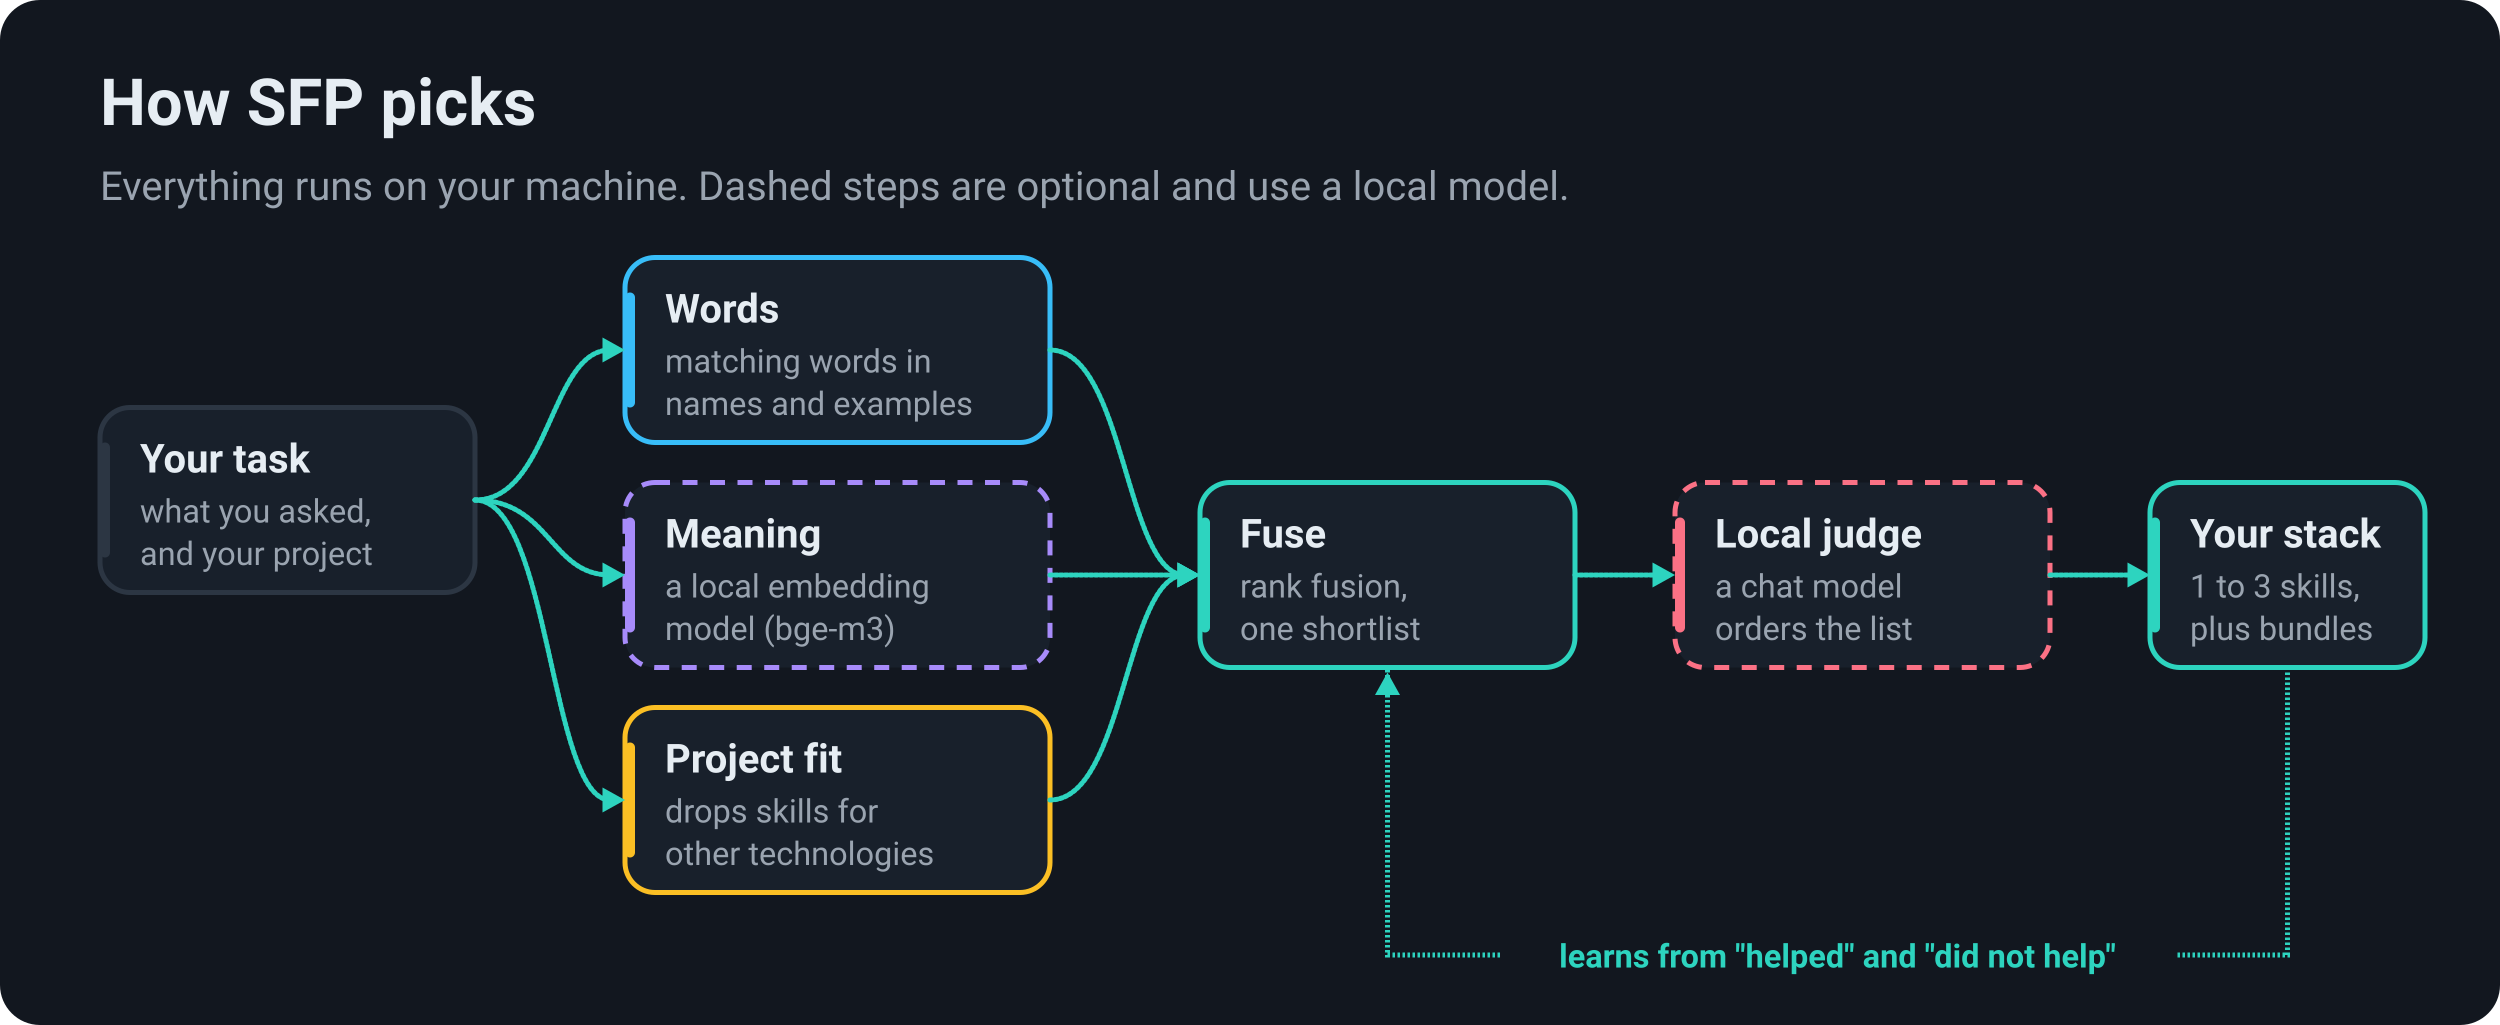
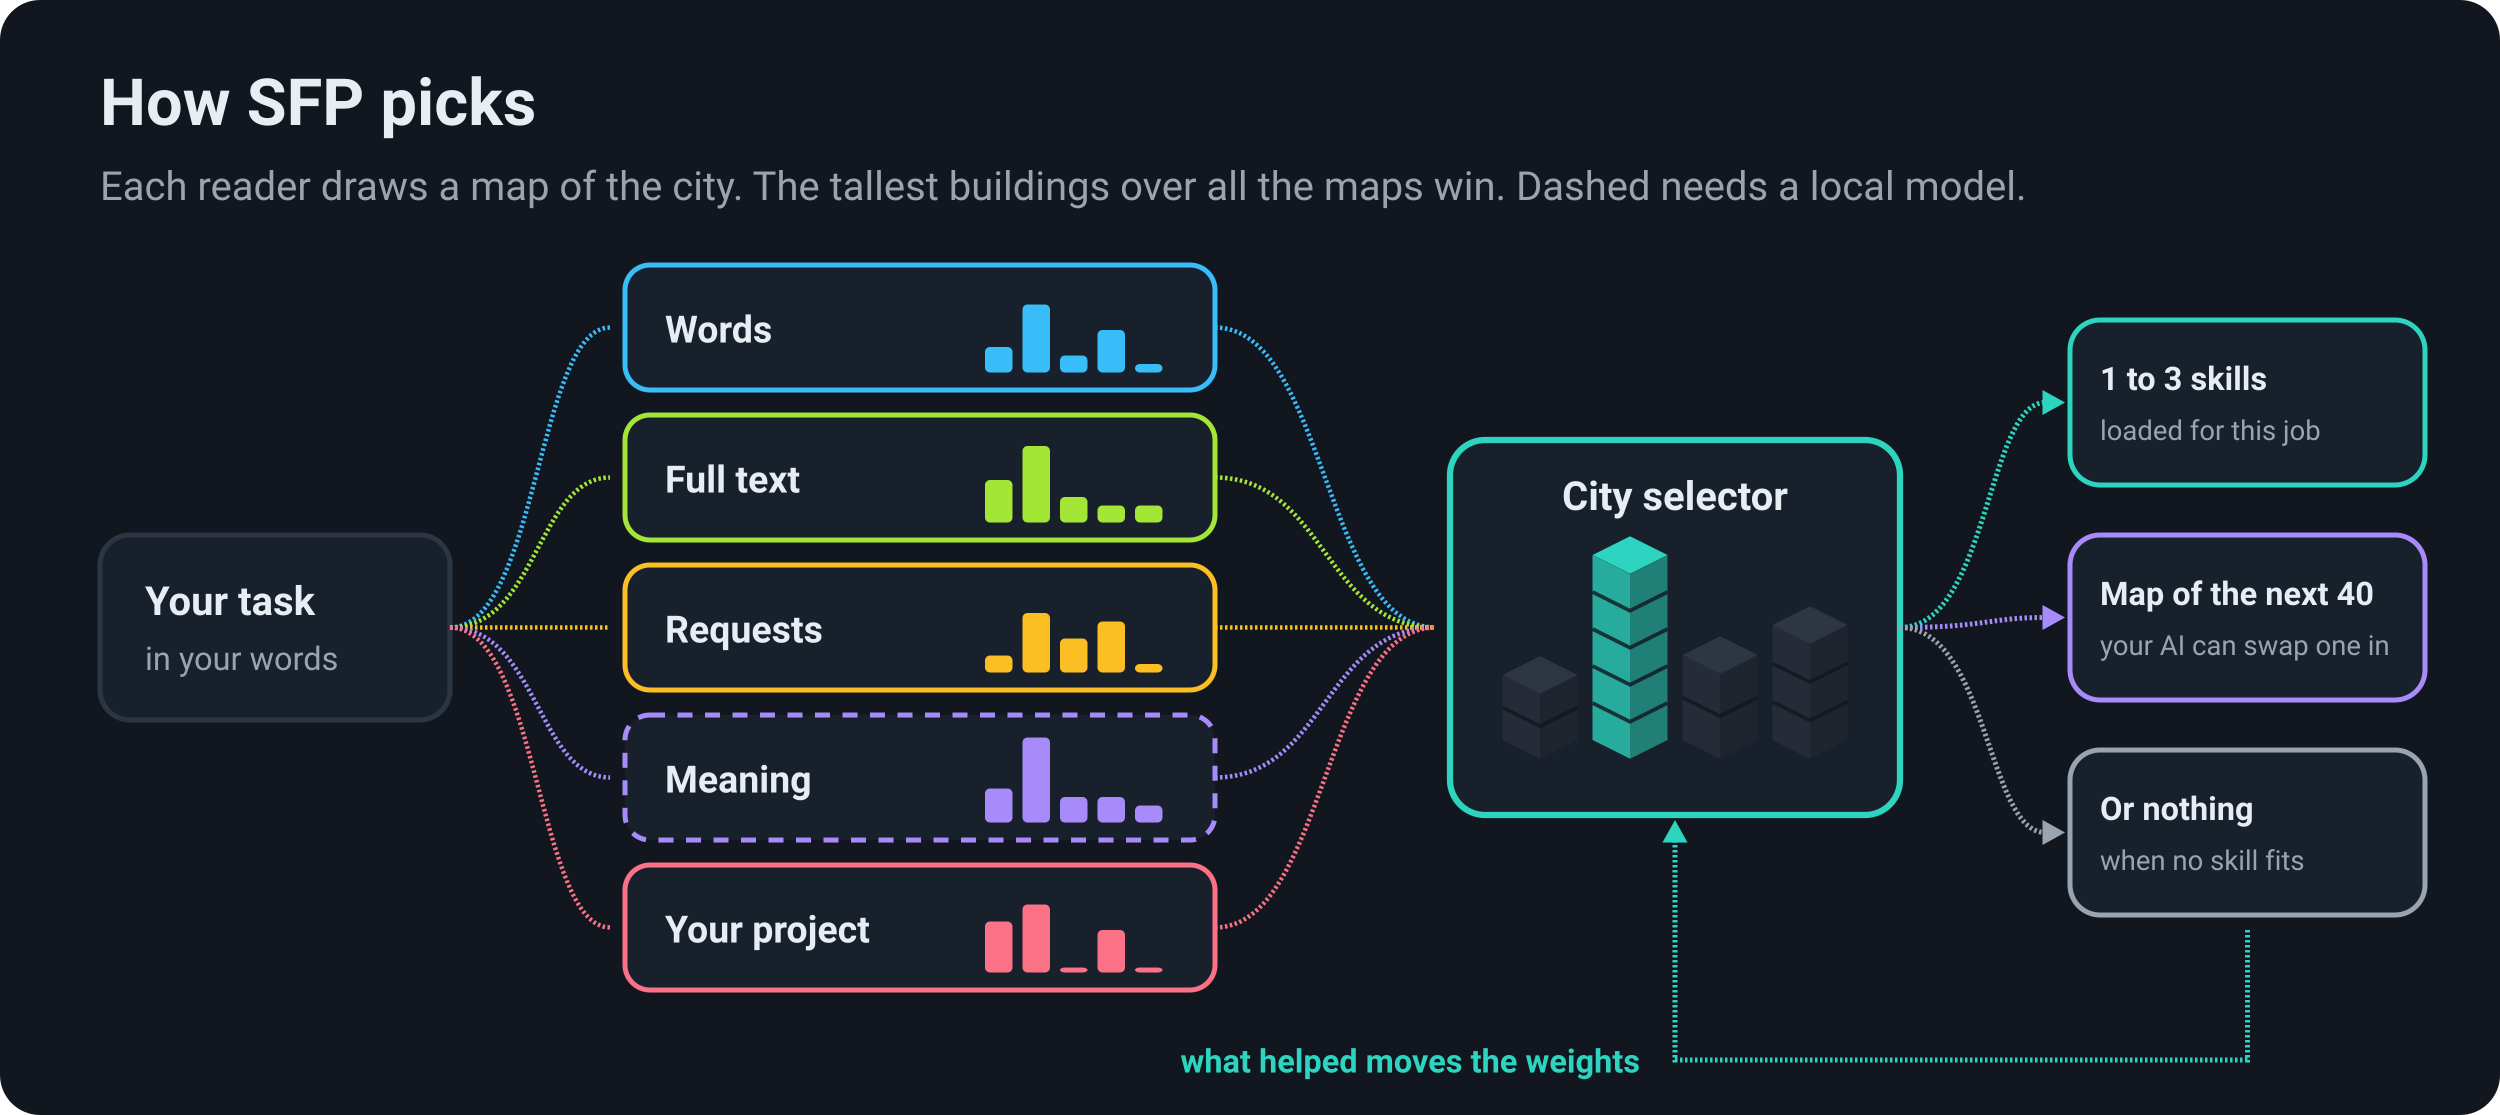
- <svg xmlns="http://www.w3.org/2000/svg" width="1000" height="410" viewBox="0 0 1000 410" role="img" aria-labelledby="t d">
+ <svg xmlns="http://www.w3.org/2000/svg" width="1000" height="446" viewBox="0 0 1000 446" role="img" aria-labelledby="t d">
  <style>
text{font-family:ui-sans-serif, system-ui, -apple-system, 'Segoe UI', Roboto, 'Helvetica Neue', Arial, sans-serif}
.mono{font-family:ui-monospace, SFMono-Regular, 'SF Mono', Menlo, Consolas, 'Liberation Mono', monospace}
.draw{stroke-dasharray:1;stroke-dashoffset:0;animation:draw 1.1s cubic-bezier(.23,1,.32,1) both}
.rise{animation:rise .7s cubic-bezier(.23,1,.32,1) both}
.fade{animation:fade .8s ease-out both}
.grow{transform-box:fill-box;transform-origin:left center;animation:grow 1.1s cubic-bezier(.23,1,.32,1) both}
.pop{transform-box:fill-box;transform-origin:center;animation:pop .5s cubic-bezier(.23,1,.32,1) both}
.glow{animation:glow 2.6s ease-in-out infinite}
.blink{animation:blink 1s steps(1) infinite}
@keyframes draw{from{stroke-dashoffset:1}to{stroke-dashoffset:0}}
@keyframes rise{from{opacity:0;transform:translateY(10px)}to{opacity:1;transform:none}}
@keyframes fade{from{opacity:0}to{opacity:1}}
@keyframes grow{from{transform:scaleX(0)}to{transform:scaleX(1)}}
@keyframes pop{from{opacity:0;transform:scale(.6)}to{opacity:1;transform:scale(1)}}
@keyframes glow{0%,100%{opacity:.45}50%{opacity:1}}
@keyframes blink{0%{opacity:1}50%{opacity:0}}
@media (prefers-reduced-motion:reduce){*{animation:none!important}.pulse,.cover{display:none}}
</style>
-   <rect width="1000" height="410" rx="16" fill="#12171f" />
+   <rect width="1000" height="446" rx="16" fill="#12171f" />
  <text x="40" y="50" font-size="26" font-weight="700" fill="#e6edf3" text-anchor="start" class="rise">How SFP picks</text>
-   <text x="40" y="80" font-size="16" font-weight="400" fill="#9aa4b0" text-anchor="start" class="rise" style="animation-delay:0.10s">Everything runs on your machine. Dashed steps are optional and use a local model.</text>
-   <g class="rise" style="animation-delay:0.20s">
-     <rect x="40" y="163.0" width="150" height="74" rx="12" fill="#18202b" stroke="#2c3643" stroke-width="2" />
-     <rect x="40" y="177.0" width="4" height="46" rx="2" fill="#2c3643" />
-     <text x="56" y="189.0" font-size="16" font-weight="700" fill="#e6edf3" text-anchor="start">Your task</text>
-     <text x="56" y="209.0" font-size="13" font-weight="400" fill="#9aa4b0" text-anchor="start">what you asked,</text>
-     <text x="56" y="226.0" font-size="13" font-weight="400" fill="#9aa4b0" text-anchor="start">and your project</text>
+   <text x="40" y="80" font-size="16" font-weight="400" fill="#9aa4b0" text-anchor="start" class="rise" style="animation-delay:0.10s">Each reader draws a map of the city. The tallest buildings over all the maps win. Dashed needs a local model.</text>
+   <g class="rise" style="animation-delay:0.15s">
+     <rect x="40" y="214" width="140" height="74" rx="12" fill="#18202b" stroke="#2c3643" stroke-width="2" />
+     <text x="58" y="246" font-size="16" font-weight="700" fill="#e6edf3" text-anchor="start">Your task</text>
+     <text x="58" y="268" font-size="13" font-weight="400" fill="#9aa4b0" text-anchor="start">in your words</text>
  </g>
-   <g class="rise" style="animation-delay:0.32s">
-     <rect x="250" y="103.0" width="170" height="74" rx="12" fill="#18202b" stroke="#38bdf8" stroke-width="2" />
-     <rect x="250" y="117.0" width="4" height="46" rx="2" fill="#38bdf8" />
-     <text x="266" y="129.0" font-size="16" font-weight="700" fill="#e6edf3" text-anchor="start">Words</text>
-     <text x="266" y="149.0" font-size="13" font-weight="400" fill="#9aa4b0" text-anchor="start">matching words in</text>
-     <text x="266" y="166.0" font-size="13" font-weight="400" fill="#9aa4b0" text-anchor="start">names and examples</text>
+   <g class="rise" style="animation-delay:0.25s">
+     <rect x="250" y="106" width="236" height="50" rx="10" fill="#18202b" stroke="#38bdf8" stroke-width="2" />
+     <text x="266" y="137" font-size="15" font-weight="700" fill="#e6edf3" text-anchor="start">Words</text>
  </g>
-   <g class="rise" style="animation-delay:0.44s">
-     <rect x="250" y="193.0" width="170" height="74" rx="12" fill="#18202b" stroke="#a78bfa" stroke-width="2" stroke-dasharray="6 5" />
-     <rect x="250" y="207.0" width="4" height="46" rx="2" fill="#a78bfa" />
-     <text x="266" y="219.0" font-size="16" font-weight="700" fill="#e6edf3" text-anchor="start">Meaning</text>
-     <text x="266" y="239.0" font-size="13" font-weight="400" fill="#9aa4b0" text-anchor="start">a local embedding</text>
-     <text x="266" y="256.0" font-size="13" font-weight="400" fill="#9aa4b0" text-anchor="start">model (bge-m3)</text>
+   <rect class="rise" x="394" y="138.8" width="11" height="10.2" rx="2" fill="#38bdf8" style="animation-delay:0.50s" />
+   <rect class="rise" x="409" y="121.8" width="11" height="27.2" rx="2" fill="#38bdf8" style="animation-delay:0.54s" />
+   <rect class="rise" x="424" y="142.2" width="11" height="6.8" rx="2" fill="#38bdf8" style="animation-delay:0.58s" />
+   <rect class="rise" x="439" y="132.0" width="11" height="17.0" rx="2" fill="#38bdf8" style="animation-delay:0.62s" />
+   <rect class="rise" x="454" y="145.6" width="11" height="3.4" rx="2" fill="#38bdf8" style="animation-delay:0.66s" />
+   <path class="draw" pathLength="1" d="M180 251 C215 251 215 131 244 131" fill="none" stroke="#38bdf8" stroke-width="1.8" style="animation-delay:0.50s" />
+   <path class="draw" pathLength="1" d="M486 131 C530 131 530 251 574 251" fill="none" stroke="#38bdf8" stroke-width="1.8" style="animation-delay:1.00s" />
+   <circle class="pulse" r="4" fill="#38bdf8" opacity="0">
+     <animateMotion path="M486 131 C530 131 530 251 574 251" dur="2.0s" begin="2.0s" repeatCount="indefinite" />
+     <animate attributeName="opacity" values="0;1;1;0" keyTimes="0;.1;.85;1" dur="2.0s" begin="2.0s" repeatCount="indefinite" />
+   </circle>
+   <g class="rise" style="animation-delay:0.35s">
+     <rect x="250" y="166" width="236" height="50" rx="10" fill="#18202b" stroke="#a3e635" stroke-width="2" />
+     <text x="266" y="197" font-size="15" font-weight="700" fill="#e6edf3" text-anchor="start">Full text</text>
  </g>
-   <g class="rise" style="animation-delay:0.56s">
-     <rect x="250" y="283.0" width="170" height="74" rx="12" fill="#18202b" stroke="#fbbf24" stroke-width="2" />
-     <rect x="250" y="297.0" width="4" height="46" rx="2" fill="#fbbf24" />
-     <text x="266" y="309.0" font-size="16" font-weight="700" fill="#e6edf3" text-anchor="start">Project fit</text>
-     <text x="266" y="329.0" font-size="13" font-weight="400" fill="#9aa4b0" text-anchor="start">drops skills for</text>
-     <text x="266" y="346.0" font-size="13" font-weight="400" fill="#9aa4b0" text-anchor="start">other technologies</text>
+   <rect class="rise" x="394" y="192.0" width="11" height="17.0" rx="2" fill="#a3e635" style="animation-delay:0.60s" />
+   <rect class="rise" x="409" y="178.4" width="11" height="30.6" rx="2" fill="#a3e635" style="animation-delay:0.64s" />
+   <rect class="rise" x="424" y="198.8" width="11" height="10.2" rx="2" fill="#a3e635" style="animation-delay:0.68s" />
+   <rect class="rise" x="439" y="202.2" width="11" height="6.8" rx="2" fill="#a3e635" style="animation-delay:0.72s" />
+   <rect class="rise" x="454" y="202.2" width="11" height="6.8" rx="2" fill="#a3e635" style="animation-delay:0.76s" />
+   <path class="draw" pathLength="1" d="M180 251 C215 251 215 191 244 191" fill="none" stroke="#a3e635" stroke-width="1.8" style="animation-delay:0.58s" />
+   <path class="draw" pathLength="1" d="M486 191 C530 191 530 251 574 251" fill="none" stroke="#a3e635" stroke-width="1.8" style="animation-delay:1.08s" />
+   <circle class="pulse" r="4" fill="#a3e635" opacity="0">
+     <animateMotion path="M486 191 C530 191 530 251 574 251" dur="2.0s" begin="2.3s" repeatCount="indefinite" />
+     <animate attributeName="opacity" values="0;1;1;0" keyTimes="0;.1;.85;1" dur="2.0s" begin="2.3s" repeatCount="indefinite" />
+   </circle>
+   <g class="rise" style="animation-delay:0.45s">
+     <rect x="250" y="226" width="236" height="50" rx="10" fill="#18202b" stroke="#fbbf24" stroke-width="2" />
+     <text x="266" y="257" font-size="15" font-weight="700" fill="#e6edf3" text-anchor="start">Requests</text>
  </g>
-   <g class="rise" style="animation-delay:0.68s">
-     <rect x="480" y="193.0" width="150" height="74" rx="12" fill="#18202b" stroke="#2dd4bf" stroke-width="2" />
-     <rect x="480" y="207.0" width="4" height="46" rx="2" fill="#2dd4bf" />
-     <text x="496" y="219.0" font-size="16" font-weight="700" fill="#e6edf3" text-anchor="start">Fuse</text>
-     <text x="496" y="239.0" font-size="13" font-weight="400" fill="#9aa4b0" text-anchor="start">rank fusion,</text>
-     <text x="496" y="256.0" font-size="13" font-weight="400" fill="#9aa4b0" text-anchor="start">one shortlist</text>
-   </g>
-   <g class="rise" style="animation-delay:0.80s">
-     <rect x="670" y="193.0" width="150" height="74" rx="12" fill="#18202b" stroke="#fb7185" stroke-width="2" stroke-dasharray="6 5" />
-     <rect x="670" y="207.0" width="4" height="46" rx="2" fill="#fb7185" />
-     <text x="686" y="219.0" font-size="16" font-weight="700" fill="#e6edf3" text-anchor="start">Local judge</text>
-     <text x="686" y="239.0" font-size="13" font-weight="400" fill="#9aa4b0" text-anchor="start">a chat model</text>
-     <text x="686" y="256.0" font-size="13" font-weight="400" fill="#9aa4b0" text-anchor="start">orders the list</text>
-   </g>
-   <g class="rise" style="animation-delay:0.92s">
-     <rect x="860" y="193.0" width="110" height="74" rx="12" fill="#18202b" stroke="#2dd4bf" stroke-width="2" />
-     <rect x="860" y="207.0" width="4" height="46" rx="2" fill="#2dd4bf" />
-     <text x="876" y="219.0" font-size="16" font-weight="700" fill="#e6edf3" text-anchor="start">Your stack</text>
-     <text x="876" y="239.0" font-size="13" font-weight="400" fill="#9aa4b0" text-anchor="start">1 to 3 skills,</text>
-     <text x="876" y="256.0" font-size="13" font-weight="400" fill="#9aa4b0" text-anchor="start">plus bundles</text>
-   </g>
-   <path class="draw" pathLength="1" d="M190 200 C220.0 200 220.0 140 244 140" fill="none" stroke="#2dd4bf" stroke-width="2" stroke-linecap="round" style="animation-delay:1.00s" />
-   <path class="fade" d="M250 140 l-9 -5 v10 z" fill="#2dd4bf" style="animation-delay:1.80s" />
-   <path class="draw" pathLength="1" d="M190 200 C220.0 200 220.0 230 244 230" fill="none" stroke="#2dd4bf" stroke-width="2" stroke-linecap="round" style="animation-delay:1.18s" />
-   <path class="fade" d="M250 230 l-9 -5 v10 z" fill="#2dd4bf" style="animation-delay:1.98s" />
-   <path class="draw" pathLength="1" d="M190 200 C220.0 200 220.0 320 244 320" fill="none" stroke="#2dd4bf" stroke-width="2" stroke-linecap="round" style="animation-delay:1.36s" />
-   <path class="fade" d="M250 320 l-9 -5 v10 z" fill="#2dd4bf" style="animation-delay:2.16s" />
-   <path class="draw" pathLength="1" d="M420 140 C450.0 140 450.0 230 474 230" fill="none" stroke="#2dd4bf" stroke-width="2" stroke-linecap="round" style="animation-delay:1.54s" />
-   <path class="fade" d="M480 230 l-9 -5 v10 z" fill="#2dd4bf" style="animation-delay:2.34s" />
-   <path class="draw" pathLength="1" d="M420 230 C450.0 230 450.0 230 474 230" fill="none" stroke="#2dd4bf" stroke-width="2" stroke-linecap="round" style="animation-delay:1.72s" />
-   <path class="fade" d="M480 230 l-9 -5 v10 z" fill="#2dd4bf" style="animation-delay:2.52s" />
-   <path class="draw" pathLength="1" d="M420 320 C450.0 320 450.0 230 474 230" fill="none" stroke="#2dd4bf" stroke-width="2" stroke-linecap="round" style="animation-delay:1.90s" />
-   <path class="fade" d="M480 230 l-9 -5 v10 z" fill="#2dd4bf" style="animation-delay:2.70s" />
-   <path class="draw" pathLength="1" d="M630 230 C650.0 230 650.0 230 664 230" fill="none" stroke="#2dd4bf" stroke-width="2" stroke-linecap="round" style="animation-delay:2.08s" />
-   <path class="fade" d="M670 230 l-9 -5 v10 z" fill="#2dd4bf" style="animation-delay:2.88s" />
-   <path class="draw" pathLength="1" d="M820 230 C840.0 230 840.0 230 854 230" fill="none" stroke="#2dd4bf" stroke-width="2" stroke-linecap="round" style="animation-delay:2.26s" />
-   <path class="fade" d="M860 230 l-9 -5 v10 z" fill="#2dd4bf" style="animation-delay:3.06s" />
-   <circle class="pulse" r="4" fill="#2dd4bf" opacity="0">
-     <animateMotion path="M190 200 C220.0 200 220.0 140 244 140" dur="2.0s" begin="2.6s" repeatCount="indefinite" />
+   <rect class="rise" x="394" y="262.2" width="11" height="6.8" rx="2" fill="#fbbf24" style="animation-delay:0.70s" />
+   <rect class="rise" x="409" y="245.2" width="11" height="23.8" rx="2" fill="#fbbf24" style="animation-delay:0.74s" />
+   <rect class="rise" x="424" y="255.4" width="11" height="13.6" rx="2" fill="#fbbf24" style="animation-delay:0.78s" />
+   <rect class="rise" x="439" y="248.6" width="11" height="20.4" rx="2" fill="#fbbf24" style="animation-delay:0.82s" />
+   <rect class="rise" x="454" y="265.6" width="11" height="3.4" rx="2" fill="#fbbf24" style="animation-delay:0.86s" />
+   <path class="draw" pathLength="1" d="M180 251 C215 251 215 251 244 251" fill="none" stroke="#fbbf24" stroke-width="1.8" style="animation-delay:0.66s" />
+   <path class="draw" pathLength="1" d="M486 251 C530 251 530 251 574 251" fill="none" stroke="#fbbf24" stroke-width="1.8" style="animation-delay:1.16s" />
+   <circle class="pulse" r="4" fill="#fbbf24" opacity="0">
+     <animateMotion path="M486 251 C530 251 530 251 574 251" dur="2.0s" begin="2.6s" repeatCount="indefinite" />
    <animate attributeName="opacity" values="0;1;1;0" keyTimes="0;.1;.85;1" dur="2.0s" begin="2.6s" repeatCount="indefinite" />
  </circle>
-   <circle class="pulse" r="4" fill="#2dd4bf" opacity="0">
-     <animateMotion path="M190 200 C220.0 200 220.0 230 244 230" dur="2.0s" begin="2.9s" repeatCount="indefinite" />
+   <g class="rise" style="animation-delay:0.55s">
+     <rect x="250" y="286" width="236" height="50" rx="10" fill="#18202b" stroke="#a78bfa" stroke-width="2" stroke-dasharray="6 5" />
+     <text x="266" y="317" font-size="15" font-weight="700" fill="#e6edf3" text-anchor="start">Meaning</text>
+   </g>
+   <rect class="rise" x="394" y="315.4" width="11" height="13.6" rx="2" fill="#a78bfa" style="animation-delay:0.80s" />
+   <rect class="rise" x="409" y="295.0" width="11" height="34.0" rx="2" fill="#a78bfa" style="animation-delay:0.84s" />
+   <rect class="rise" x="424" y="318.8" width="11" height="10.2" rx="2" fill="#a78bfa" style="animation-delay:0.88s" />
+   <rect class="rise" x="439" y="318.8" width="11" height="10.2" rx="2" fill="#a78bfa" style="animation-delay:0.92s" />
+   <rect class="rise" x="454" y="322.2" width="11" height="6.8" rx="2" fill="#a78bfa" style="animation-delay:0.96s" />
+   <path class="draw" pathLength="1" d="M180 251 C215 251 215 311 244 311" fill="none" stroke="#a78bfa" stroke-width="1.8" style="animation-delay:0.74s" />
+   <path class="draw" pathLength="1" d="M486 311 C530 311 530 251 574 251" fill="none" stroke="#a78bfa" stroke-width="1.8" style="animation-delay:1.24s" />
+   <circle class="pulse" r="4" fill="#a78bfa" opacity="0">
+     <animateMotion path="M486 311 C530 311 530 251 574 251" dur="2.0s" begin="2.9s" repeatCount="indefinite" />
    <animate attributeName="opacity" values="0;1;1;0" keyTimes="0;.1;.85;1" dur="2.0s" begin="2.9s" repeatCount="indefinite" />
  </circle>
-   <circle class="pulse" r="4" fill="#2dd4bf" opacity="0">
-     <animateMotion path="M190 200 C220.0 200 220.0 320 244 320" dur="2.0s" begin="3.2s" repeatCount="indefinite" />
+   <g class="rise" style="animation-delay:0.65s">
+     <rect x="250" y="346" width="236" height="50" rx="10" fill="#18202b" stroke="#fb7185" stroke-width="2" />
+     <text x="266" y="377" font-size="15" font-weight="700" fill="#e6edf3" text-anchor="start">Your project</text>
+   </g>
+   <rect class="rise" x="394" y="368.6" width="11" height="20.4" rx="2" fill="#fb7185" style="animation-delay:0.90s" />
+   <rect class="rise" x="409" y="361.8" width="11" height="27.2" rx="2" fill="#fb7185" style="animation-delay:0.94s" />
+   <rect class="rise" x="424" y="387.0" width="11" height="2.0" rx="2" fill="#fb7185" style="animation-delay:0.98s" />
+   <rect class="rise" x="439" y="372.0" width="11" height="17.0" rx="2" fill="#fb7185" style="animation-delay:1.02s" />
+   <rect class="rise" x="454" y="387.0" width="11" height="2.0" rx="2" fill="#fb7185" style="animation-delay:1.06s" />
+   <path class="draw" pathLength="1" d="M180 251 C215 251 215 371 244 371" fill="none" stroke="#fb7185" stroke-width="1.8" style="animation-delay:0.82s" />
+   <path class="draw" pathLength="1" d="M486 371 C530 371 530 251 574 251" fill="none" stroke="#fb7185" stroke-width="1.8" style="animation-delay:1.32s" />
+   <circle class="pulse" r="4" fill="#fb7185" opacity="0">
+     <animateMotion path="M486 371 C530 371 530 251 574 251" dur="2.0s" begin="3.2s" repeatCount="indefinite" />
    <animate attributeName="opacity" values="0;1;1;0" keyTimes="0;.1;.85;1" dur="2.0s" begin="3.2s" repeatCount="indefinite" />
  </circle>
-   <circle class="pulse" r="4" fill="#2dd4bf" opacity="0">
-     <animateMotion path="M420 140 C450.0 140 450.0 230 474 230" dur="2.0s" begin="3.5s" repeatCount="indefinite" />
-     <animate attributeName="opacity" values="0;1;1;0" keyTimes="0;.1;.85;1" dur="2.0s" begin="3.5s" repeatCount="indefinite" />
-   </circle>
-   <circle class="pulse" r="4" fill="#2dd4bf" opacity="0">
-     <animateMotion path="M420 230 C450.0 230 450.0 230 474 230" dur="2.0s" begin="2.6s" repeatCount="indefinite" />
-     <animate attributeName="opacity" values="0;1;1;0" keyTimes="0;.1;.85;1" dur="2.0s" begin="2.6s" repeatCount="indefinite" />
-   </circle>
-   <circle class="pulse" r="4" fill="#2dd4bf" opacity="0">
-     <animateMotion path="M420 320 C450.0 320 450.0 230 474 230" dur="2.0s" begin="2.9s" repeatCount="indefinite" />
-     <animate attributeName="opacity" values="0;1;1;0" keyTimes="0;.1;.85;1" dur="2.0s" begin="2.9s" repeatCount="indefinite" />
-   </circle>
-   <circle class="pulse" r="4" fill="#2dd4bf" opacity="0">
-     <animateMotion path="M630 230 C650.0 230 650.0 230 664 230" dur="2.0s" begin="3.2s" repeatCount="indefinite" />
-     <animate attributeName="opacity" values="0;1;1;0" keyTimes="0;.1;.85;1" dur="2.0s" begin="3.2s" repeatCount="indefinite" />
-   </circle>
-   <circle class="pulse" r="4" fill="#2dd4bf" opacity="0">
-     <animateMotion path="M820 230 C840.0 230 840.0 230 854 230" dur="2.0s" begin="3.5s" repeatCount="indefinite" />
-     <animate attributeName="opacity" values="0;1;1;0" keyTimes="0;.1;.85;1" dur="2.0s" begin="3.5s" repeatCount="indefinite" />
-   </circle>
-   <path class="draw" pathLength="1" d="M915 267 V382 H555 V267" fill="none" stroke="#2dd4bf" stroke-width="2" stroke-dasharray="1" style="animation-delay:2.60s" />
-   <path class="fade" d="M555 269 l-5 9 h10 z" fill="#2dd4bf" style="animation-delay:3.20s" />
-   <rect x="600" y="370" width="270" height="24" fill="#12171f" />
-   <text x="735" y="387" font-size="13" font-weight="600" fill="#2dd4bf" text-anchor="middle" class="fade" style="animation-delay:3.00s">learns from "helped" and "did not help"</text>
+   <g class="rise" style="animation-delay:1.00s">
+     <rect x="580" y="176" width="180" height="150" rx="14" fill="#18202b" stroke="#2dd4bf" stroke-width="2.5" />
+     <text x="670" y="204" font-size="16" font-weight="700" fill="#e6edf3" text-anchor="middle">City selector</text>
+   </g>
+   <g class="rise" style="animation-delay:1.10s">
+     <polygon points="601.0,296 616,303.5 616,277.5 601.0,270" fill="#12171f" />
+     <polygon points="601.0,296 616,303.5 616,277.5 601.0,270" fill="#4a5768" fill-opacity="0.34" />
+     <polygon points="631.0,296 616,303.5 616,277.5 631.0,270" fill="#12171f" />
+     <polygon points="631.0,296 616,303.5 616,277.5 631.0,270" fill="#4a5768" fill-opacity="0.22" />
+     <polygon points="601.0,270 616,277.5 631.0,270 616,262.5" fill="#12171f" />
+     <polygon points="601.0,270 616,277.5 631.0,270 616,262.5" fill="#4a5768" fill-opacity="0.5" />
+     <path d="M601.0 283.0 L616 290.5 L631.0 283.0" fill="none" stroke="#12171f" stroke-width="1.5" stroke-opacity=".8" />
+   </g>
+   <g class="rise" style="animation-delay:1.20s">
+     <polygon points="637.0,296 652,303.5 652,229.5 637.0,222" fill="#12171f" />
+     <polygon points="637.0,296 652,303.5 652,229.5 637.0,222" fill="#2dd4bf" fill-opacity="0.78" />
+     <polygon points="667.0,296 652,303.5 652,229.5 667.0,222" fill="#12171f" />
+     <polygon points="667.0,296 652,303.5 652,229.5 667.0,222" fill="#2dd4bf" fill-opacity="0.55" />
+     <polygon points="637.0,222 652,229.5 667.0,222 652,214.5" fill="#12171f" />
+     <polygon points="637.0,222 652,229.5 667.0,222 652,214.5" fill="#2dd4bf" fill-opacity="1.0" />
+     <path d="M637.0 281.2 L652 288.7 L667.0 281.2" fill="none" stroke="#12171f" stroke-width="1.5" stroke-opacity=".8" />
+     <path d="M637.0 266.4 L652 273.9 L667.0 266.4" fill="none" stroke="#12171f" stroke-width="1.5" stroke-opacity=".8" />
+     <path d="M637.0 251.6 L652 259.1 L667.0 251.6" fill="none" stroke="#12171f" stroke-width="1.5" stroke-opacity=".8" />
+     <path d="M637.0 236.8 L652 244.3 L667.0 236.8" fill="none" stroke="#12171f" stroke-width="1.5" stroke-opacity=".8" />
+   </g>
+   <g class="rise" style="animation-delay:1.30s">
+     <polygon points="673.0,296 688,303.5 688,269.5 673.0,262" fill="#12171f" />
+     <polygon points="673.0,296 688,303.5 688,269.5 673.0,262" fill="#4a5768" fill-opacity="0.34" />
+     <polygon points="703.0,296 688,303.5 688,269.5 703.0,262" fill="#12171f" />
+     <polygon points="703.0,296 688,303.5 688,269.5 703.0,262" fill="#4a5768" fill-opacity="0.22" />
+     <polygon points="673.0,262 688,269.5 703.0,262 688,254.5" fill="#12171f" />
+     <polygon points="673.0,262 688,269.5 703.0,262 688,254.5" fill="#4a5768" fill-opacity="0.5" />
+     <path d="M673.0 279.0 L688 286.5 L703.0 279.0" fill="none" stroke="#12171f" stroke-width="1.5" stroke-opacity=".8" />
+   </g>
+   <g class="rise" style="animation-delay:1.40s">
+     <polygon points="709.0,296 724,303.5 724,257.5 709.0,250" fill="#12171f" />
+     <polygon points="709.0,296 724,303.5 724,257.5 709.0,250" fill="#4a5768" fill-opacity="0.34" />
+     <polygon points="739.0,296 724,303.5 724,257.5 739.0,250" fill="#12171f" />
+     <polygon points="739.0,296 724,303.5 724,257.5 739.0,250" fill="#4a5768" fill-opacity="0.22" />
+     <polygon points="709.0,250 724,257.5 739.0,250 724,242.5" fill="#12171f" />
+     <polygon points="709.0,250 724,257.5 739.0,250 724,242.5" fill="#4a5768" fill-opacity="0.5" />
+     <path d="M709.0 280.7 L724 288.2 L739.0 280.7" fill="none" stroke="#12171f" stroke-width="1.5" stroke-opacity=".8" />
+     <path d="M709.0 265.3 L724 272.8 L739.0 265.3" fill="none" stroke="#12171f" stroke-width="1.5" stroke-opacity=".8" />
+   </g>
+   <path class="draw" pathLength="1" d="M760 251 C795 251 795 161 818 161" fill="none" stroke="#2dd4bf" stroke-width="2" style="animation-delay:1.40s" />
+   <path class="fade" d="M826 161 l-9 -5 v10 z" fill="#2dd4bf" style="animation-delay:2.00s" />
+   <g class="rise" style="animation-delay:1.50s">
+     <rect x="828" y="128" width="142" height="66" rx="12" fill="#18202b" stroke="#2dd4bf" stroke-width="2" />
+     <text x="840" y="156" font-size="13" font-weight="700" fill="#e6edf3" text-anchor="start">1 to 3 skills</text>
+     <text x="840" y="176" font-size="11" font-weight="400" fill="#9aa4b0" text-anchor="start">loaded for this job</text>
+   </g>
+   <path class="draw" pathLength="1" d="M760 251 C795 251 795 247 818 247" fill="none" stroke="#a78bfa" stroke-width="2" style="animation-delay:1.52s" />
+   <path class="fade" d="M826 247 l-9 -5 v10 z" fill="#a78bfa" style="animation-delay:2.00s" />
+   <g class="rise" style="animation-delay:1.62s">
+     <rect x="828" y="214" width="142" height="66" rx="12" fill="#18202b" stroke="#a78bfa" stroke-width="2" />
+     <text x="840" y="242" font-size="13" font-weight="700" fill="#e6edf3" text-anchor="start">Map of the next 40</text>
+     <text x="840" y="262" font-size="11" font-weight="400" fill="#9aa4b0" text-anchor="start">your AI can swap one in</text>
+   </g>
+   <path class="draw" pathLength="1" d="M760 251 C795 251 795 333 818 333" fill="none" stroke="#9aa4b0" stroke-width="2" style="animation-delay:1.64s" />
+   <path class="fade" d="M826 333 l-9 -5 v10 z" fill="#9aa4b0" style="animation-delay:2.00s" />
+   <g class="rise" style="animation-delay:1.74s">
+     <rect x="828" y="300" width="142" height="66" rx="12" fill="#18202b" stroke="#9aa4b0" stroke-width="2" />
+     <text x="840" y="328" font-size="13" font-weight="700" fill="#e6edf3" text-anchor="start">Or nothing</text>
+     <text x="840" y="348" font-size="11" font-weight="400" fill="#9aa4b0" text-anchor="start">when no skill fits</text>
+   </g>
+   <path class="draw" pathLength="1" d="M899 372 V424 H670 V332" fill="none" stroke="#2dd4bf" stroke-width="2" style="animation-delay:2.20s" />
+   <path class="fade" d="M670 328 l-5 9 h10 z" fill="#2dd4bf" style="animation-delay:2.80s" />
+   <text x="656" y="429" font-size="13" font-weight="600" fill="#2dd4bf" text-anchor="end" class="fade" style="animation-delay:2.60s">what helped moves the weights</text>
</svg>
